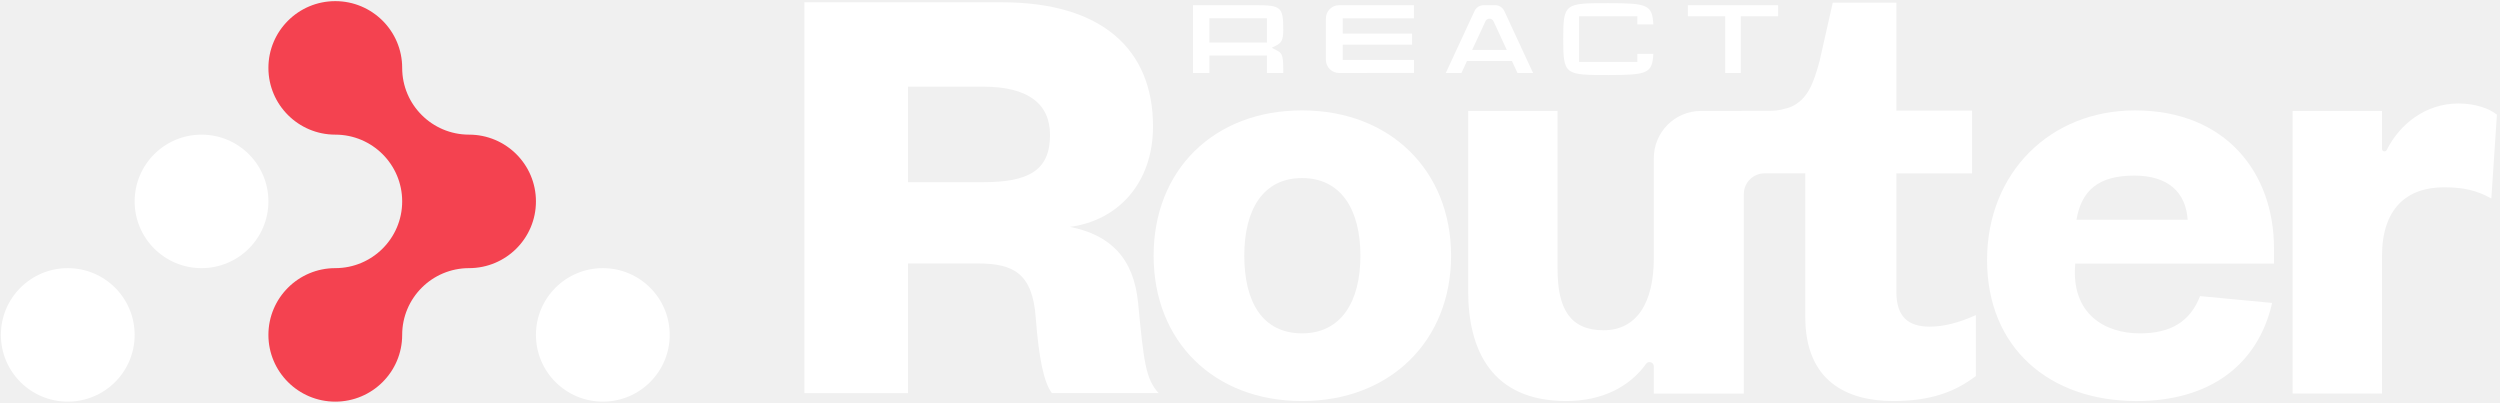
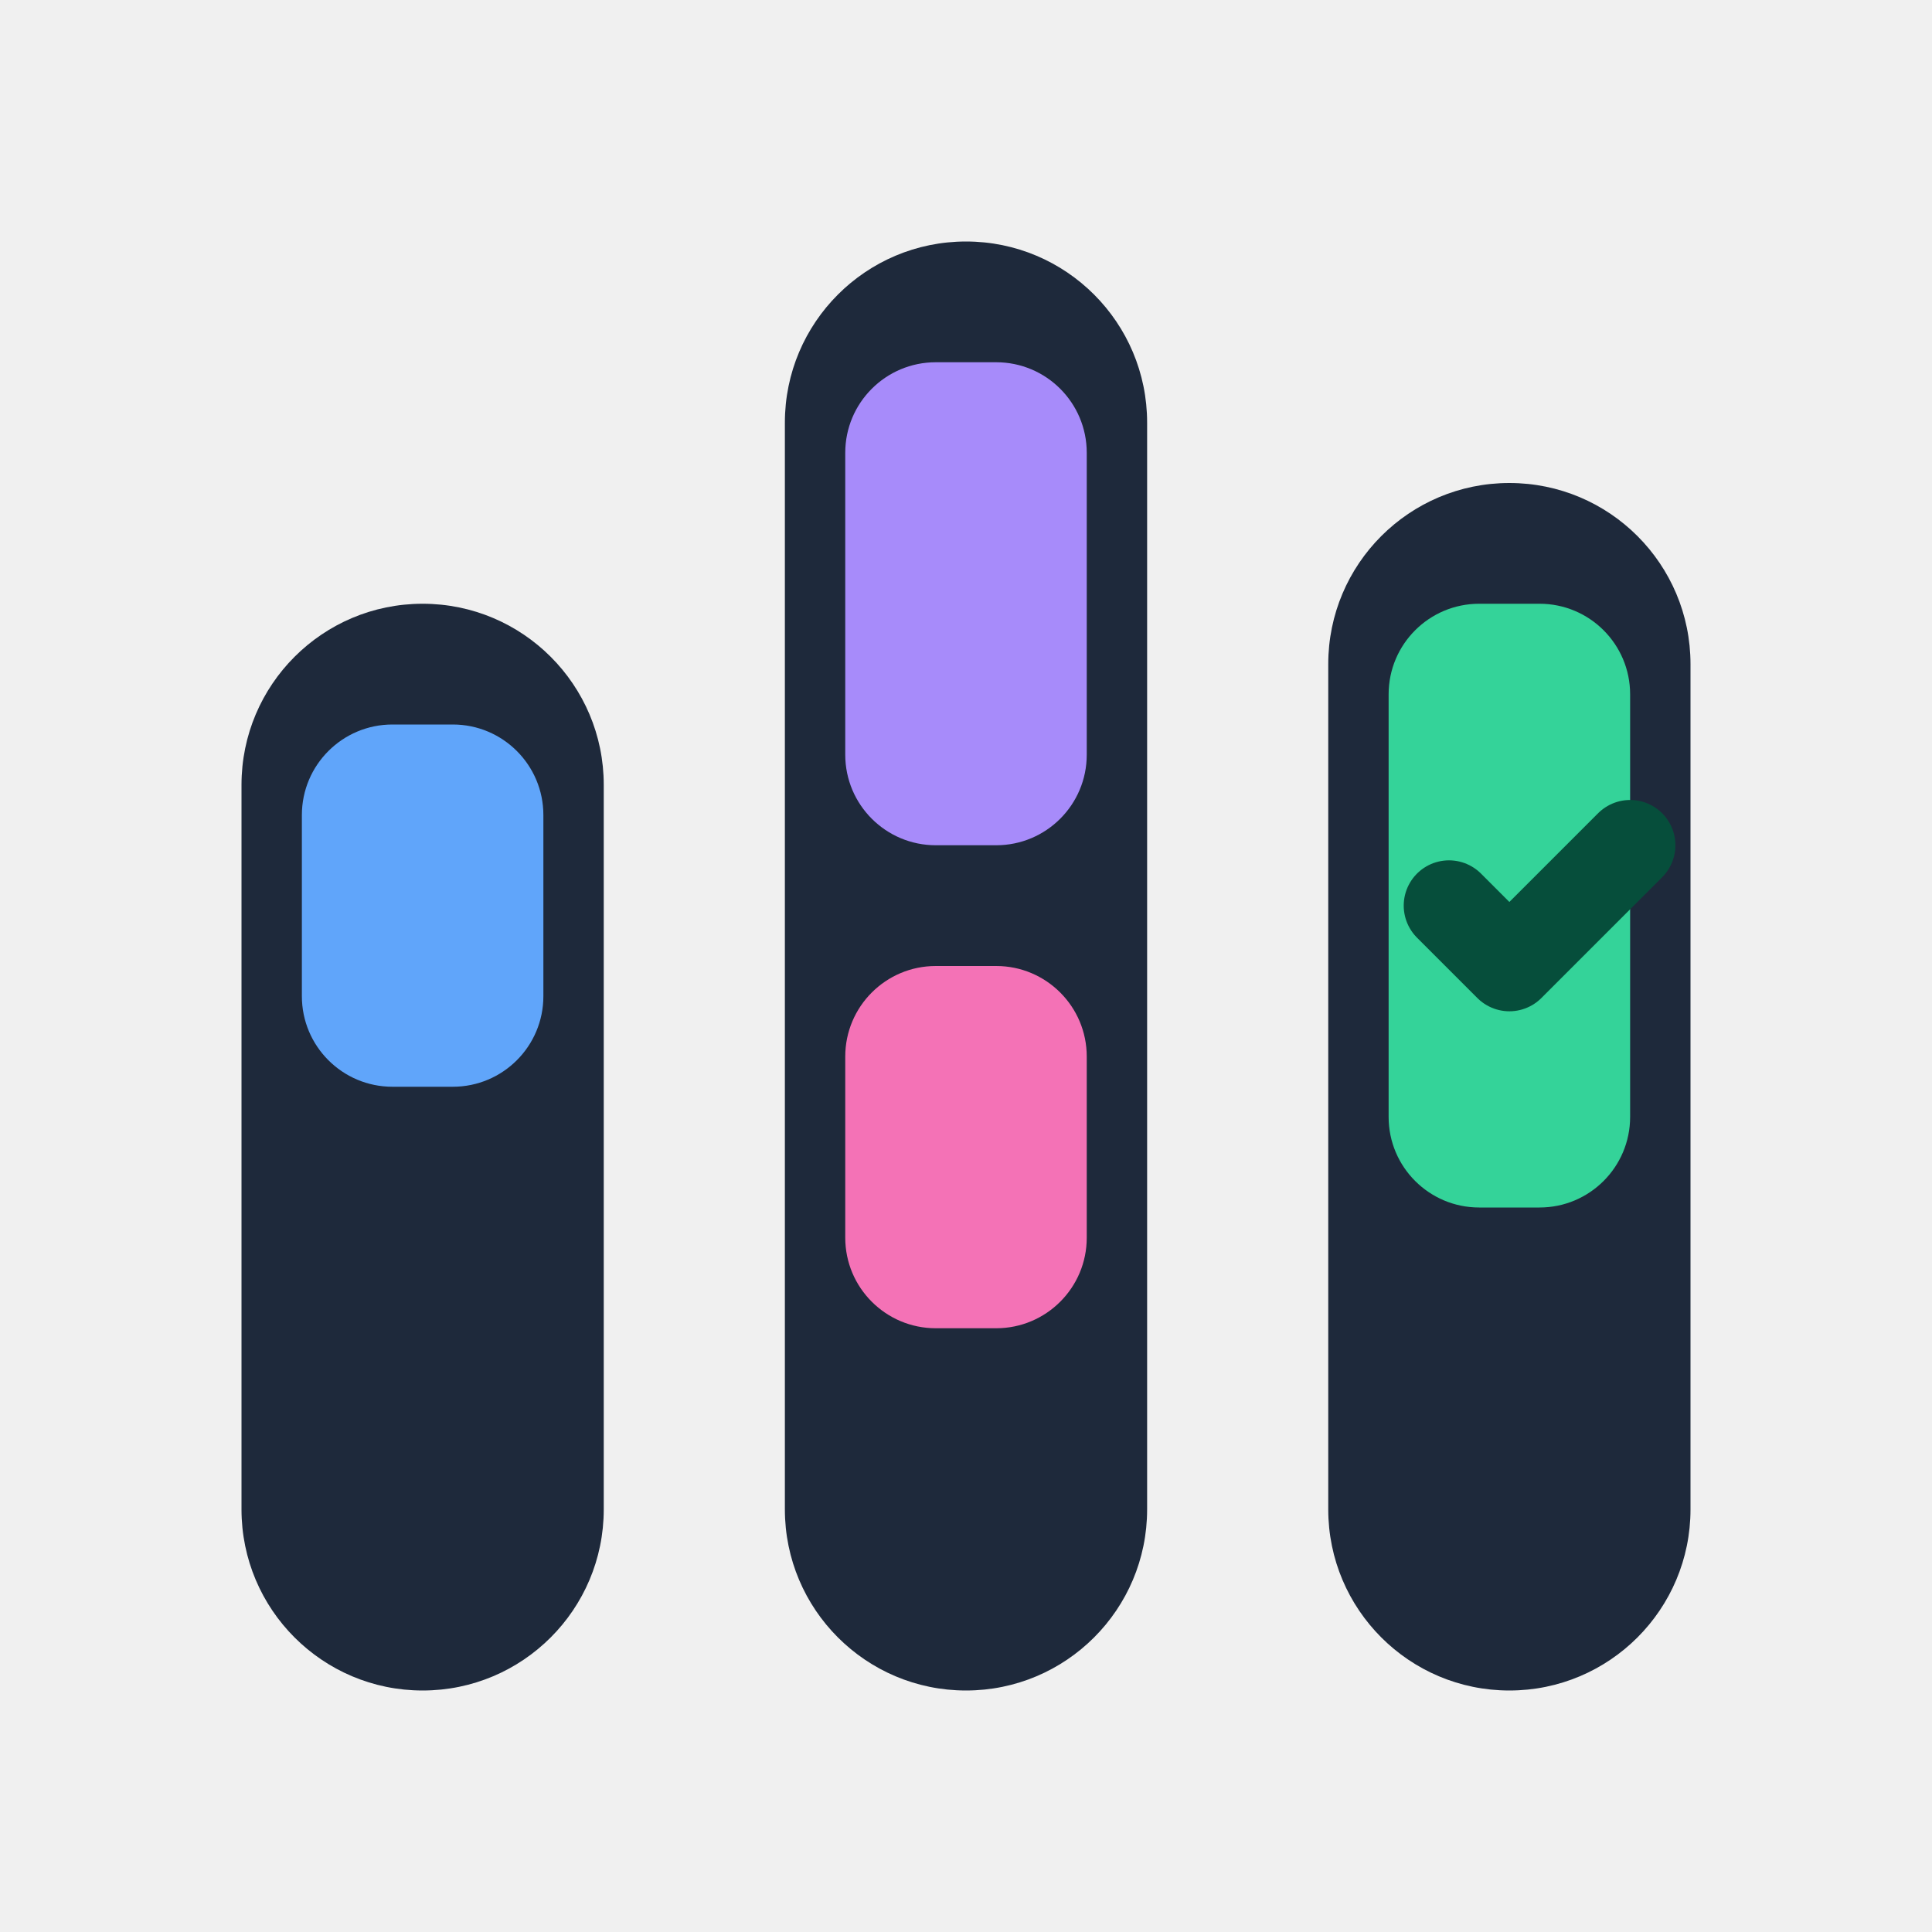
- <svg xmlns="http://www.w3.org/2000/svg" width="1080" height="174" viewBox="0 0 1080 174" fill="none">
-   <path d="M231.527 87C231.527 94.964 228.297 102.173 223.067 107.387C217.837 112.606 210.614 115.835 202.634 115.835C194.654 115.835 187.43 119.059 182.206 124.278C176.977 129.498 173.741 136.707 173.741 144.671C173.741 152.635 170.51 159.844 165.281 165.058C160.051 170.277 152.828 173.507 144.847 173.507C136.867 173.507 129.644 170.277 124.42 165.058C119.19 159.844 115.954 152.635 115.954 144.671C115.954 136.707 119.19 129.498 124.42 124.278C129.644 119.059 136.867 115.835 144.847 115.835C152.828 115.835 160.051 112.606 165.281 107.387C170.51 102.173 173.741 94.964 173.741 87C173.741 71.071 160.808 58.164 144.847 58.164C136.867 58.164 129.644 54.935 124.42 49.715C119.19 44.502 115.954 37.293 115.954 29.329C115.954 21.364 119.19 14.155 124.42 8.936C129.644 3.717 136.867 0.493 144.847 0.493C160.808 0.493 173.741 13.4 173.741 29.329C173.741 37.293 176.977 44.502 182.206 49.715C187.43 54.935 194.654 58.164 202.634 58.164C218.594 58.164 231.527 71.071 231.527 87Z" fill="#F44250" />
-   <path d="M115.954 87C115.954 71.074 103.018 58.164 87.061 58.164C71.104 58.164 58.168 71.074 58.168 87C58.168 102.925 71.104 115.835 87.061 115.835C103.018 115.835 115.954 102.925 115.954 87Z" fill="white" />
-   <path d="M58.168 144.671C58.168 128.745 45.232 115.835 29.274 115.835C13.317 115.835 0.381 128.745 0.381 144.671C0.381 160.596 13.317 173.506 29.274 173.506C45.232 173.506 58.168 160.596 58.168 144.671Z" fill="white" />
-   <path d="M289.314 144.671C289.314 128.745 276.378 115.835 260.42 115.835C244.463 115.835 231.527 128.745 231.527 144.671C231.527 160.596 244.463 173.506 260.42 173.506C276.378 173.506 289.314 160.596 289.314 144.671Z" fill="white" />
-   <g clip-path="url(#clip0_202_2131)">
-     <path d="M562.482 173.247C524.388 173.247 498.363 147.49 498.363 110.468C498.363 73.445 524.388 47.688 562.482 47.688C600.576 47.688 626.869 73.713 626.869 110.468C626.869 147.222 600.576 173.247 562.482 173.247ZM562.482 144.007C579.385 144.007 587.703 130.319 587.703 110.468C587.703 90.617 579.385 76.929 562.482 76.929C545.579 76.929 537.529 90.617 537.529 110.468C537.529 130.319 545.311 144.007 562.482 144.007Z" fill="white" />
-     <path d="M833.64 141.116C824.217 141.116 819.237 136.684 819.237 126.156V74.898H851.928V47.779H819.237V1.155H791.75L786.1 26.198C783.343 36.48 780.82 42.822 773.897 46.082C773.105 46.451 771.129 46.998 769.409 47.388C768.014 47.701 766.596 47.857 765.167 47.857H752.338V47.924H734.832C723.578 47.924 714.445 57.046 714.445 68.311V111.552C714.445 130.599 707.199 142.668 692.719 142.668C678.238 142.668 672.868 133.279 672.868 116.375V47.924H634.249V125.765C634.249 151.254 644.442 173.248 676.63 173.248C691.915 173.248 703.895 167.231 711.096 157.182C712.145 155.72 714.445 156.49 714.445 158.276V170.022H753.332V83.841C753.332 78.895 757.34 74.887 762.286 74.887H779.882V136.952C779.882 164.663 797.89 173.248 817.842 173.248C833.908 173.248 844.436 169.374 853.58 162.441V136.126C846.1 139.453 839.725 141.116 833.629 141.116H833.64Z" fill="white" />
-     <path d="M981.561 130.865C975.387 157.962 954.197 173.258 923.07 173.258C885.243 173.258 858.415 150.18 858.415 112.354C858.415 74.528 885.779 47.699 922.266 47.699C961.699 47.699 982.365 74.796 982.365 107.263V113.884H896.509C894.555 135.711 909.382 144.017 924.409 144.017C937.829 144.017 946.136 138.915 950.434 127.918L981.561 130.865ZM945.075 94.937C944.271 83.136 936.757 75.857 921.998 75.857C906.434 75.857 899.188 82.321 897.045 94.937H945.064H945.075Z" fill="white" />
-     <path d="M1076.24 85.749C1070.06 82.265 1064.17 80.914 1055.85 80.914C1039.75 80.914 1029.02 90.036 1029.02 110.691V170.02H990.393V47.922H1029.02V64.323C1029.02 65.462 1030.54 65.82 1031.05 64.803C1036.68 53.572 1047.91 44.707 1062.03 44.707C1069.27 44.707 1075.45 46.851 1078.66 49.541L1076.25 85.76L1076.24 85.749Z" fill="white" />
-     <path d="M547.32 31.535V23.998H522.457V31.535H515.378V2.238H542.14C553.562 2.238 554.365 2.953 554.365 13.124C554.365 17.411 553.472 18.561 551.329 19.655L549.408 20.638L551.317 21.643C553.595 22.837 554.365 23.239 554.365 30.027V31.535H547.332H547.32ZM522.457 18.36H547.32V7.888H522.457V18.349V18.36Z" fill="white" />
-     <path d="M578.493 2.238H610.826V7.91H580.067V14.508H610.011V19.287H580.067V25.896H610.837V31.501L578.504 31.535C575.344 31.535 572.787 28.978 572.787 25.829V7.955C572.787 4.806 575.344 2.249 578.493 2.249V2.238Z" fill="white" />
-     <path d="M655.562 31.535L653.151 26.343H633.746L631.335 31.535H624.58L637.006 4.75C637.71 3.221 639.262 2.238 640.936 2.238H645.927C647.613 2.238 649.154 3.221 649.857 4.75L662.283 31.535H655.529H655.562ZM643.46 8.066C642.712 8.066 642.053 8.491 641.729 9.172L635.968 21.576H650.94L645.19 9.172C644.878 8.491 644.208 8.066 643.46 8.066Z" fill="white" />
-     <path d="M694.862 32.415C676.05 32.415 675.313 32.415 675.313 16.885C675.313 1.355 676.05 1.366 694.862 1.366C711.721 1.366 713.764 2.07 714.244 10.533H707.333V7.016H682.168V26.766H707.333V23.271H714.244C713.775 31.712 711.721 32.415 694.862 32.415Z" fill="white" />
-     <path d="M745.282 31.535V7.028H729.16V2.238H768.147V7.028H752.025V31.535H745.282Z" fill="white" />
-     <path d="M454.419 169.819C450.935 165.264 448.792 154.814 447.452 137.397C446.112 118.104 437.806 113.817 422.532 113.817H392.254V169.83H347.494V0.986H432.715C476.391 0.986 498.106 21.619 498.106 54.588C498.106 79.24 482.833 95.317 462.201 98.008C479.618 101.491 489.8 111.405 491.675 130.966C494.087 156.154 494.891 163.656 500.518 169.819H454.419ZM424.676 78.704C443.969 78.704 453.615 73.881 453.615 58.34C453.615 44.674 443.969 37.439 424.676 37.439H392.254V78.715H424.676V78.704Z" fill="white" />
-   </g>
-   <defs>
-     <clipPath id="clip0_202_2131">
-       <rect width="731.156" height="172.261" fill="white" transform="translate(347.494 0.986328)" />
-     </clipPath>
-   </defs>
+ <svg xmlns="http://www.w3.org/2000/svg" width="32" height="32" viewBox="0 0 32 32" fill="none">
+   <rect x="4" y="10" width="6" height="18" rx="3" fill="#1E293B" />
+   <rect x="5" y="12" width="4" height="6" rx="1.5" fill="#60A5FA" />
+   <rect x="13" y="4" width="6" height="24" rx="3" fill="#1E293B" />
+   <rect x="14" y="6" width="4" height="8" rx="1.5" fill="#A78BFA" />
+   <rect x="14" y="16" width="4" height="6" rx="1.5" fill="#F472B6" />
+   <rect x="22" y="8" width="6" height="20" rx="3" fill="#1E293B" />
+   <rect x="23" y="10" width="4" height="10" rx="1.5" fill="#34D399" />
+   <path d="M24 15L25 16L27 14" stroke="#064E3B" stroke-width="1.5" stroke-linecap="round" stroke-linejoin="round" />
</svg>
